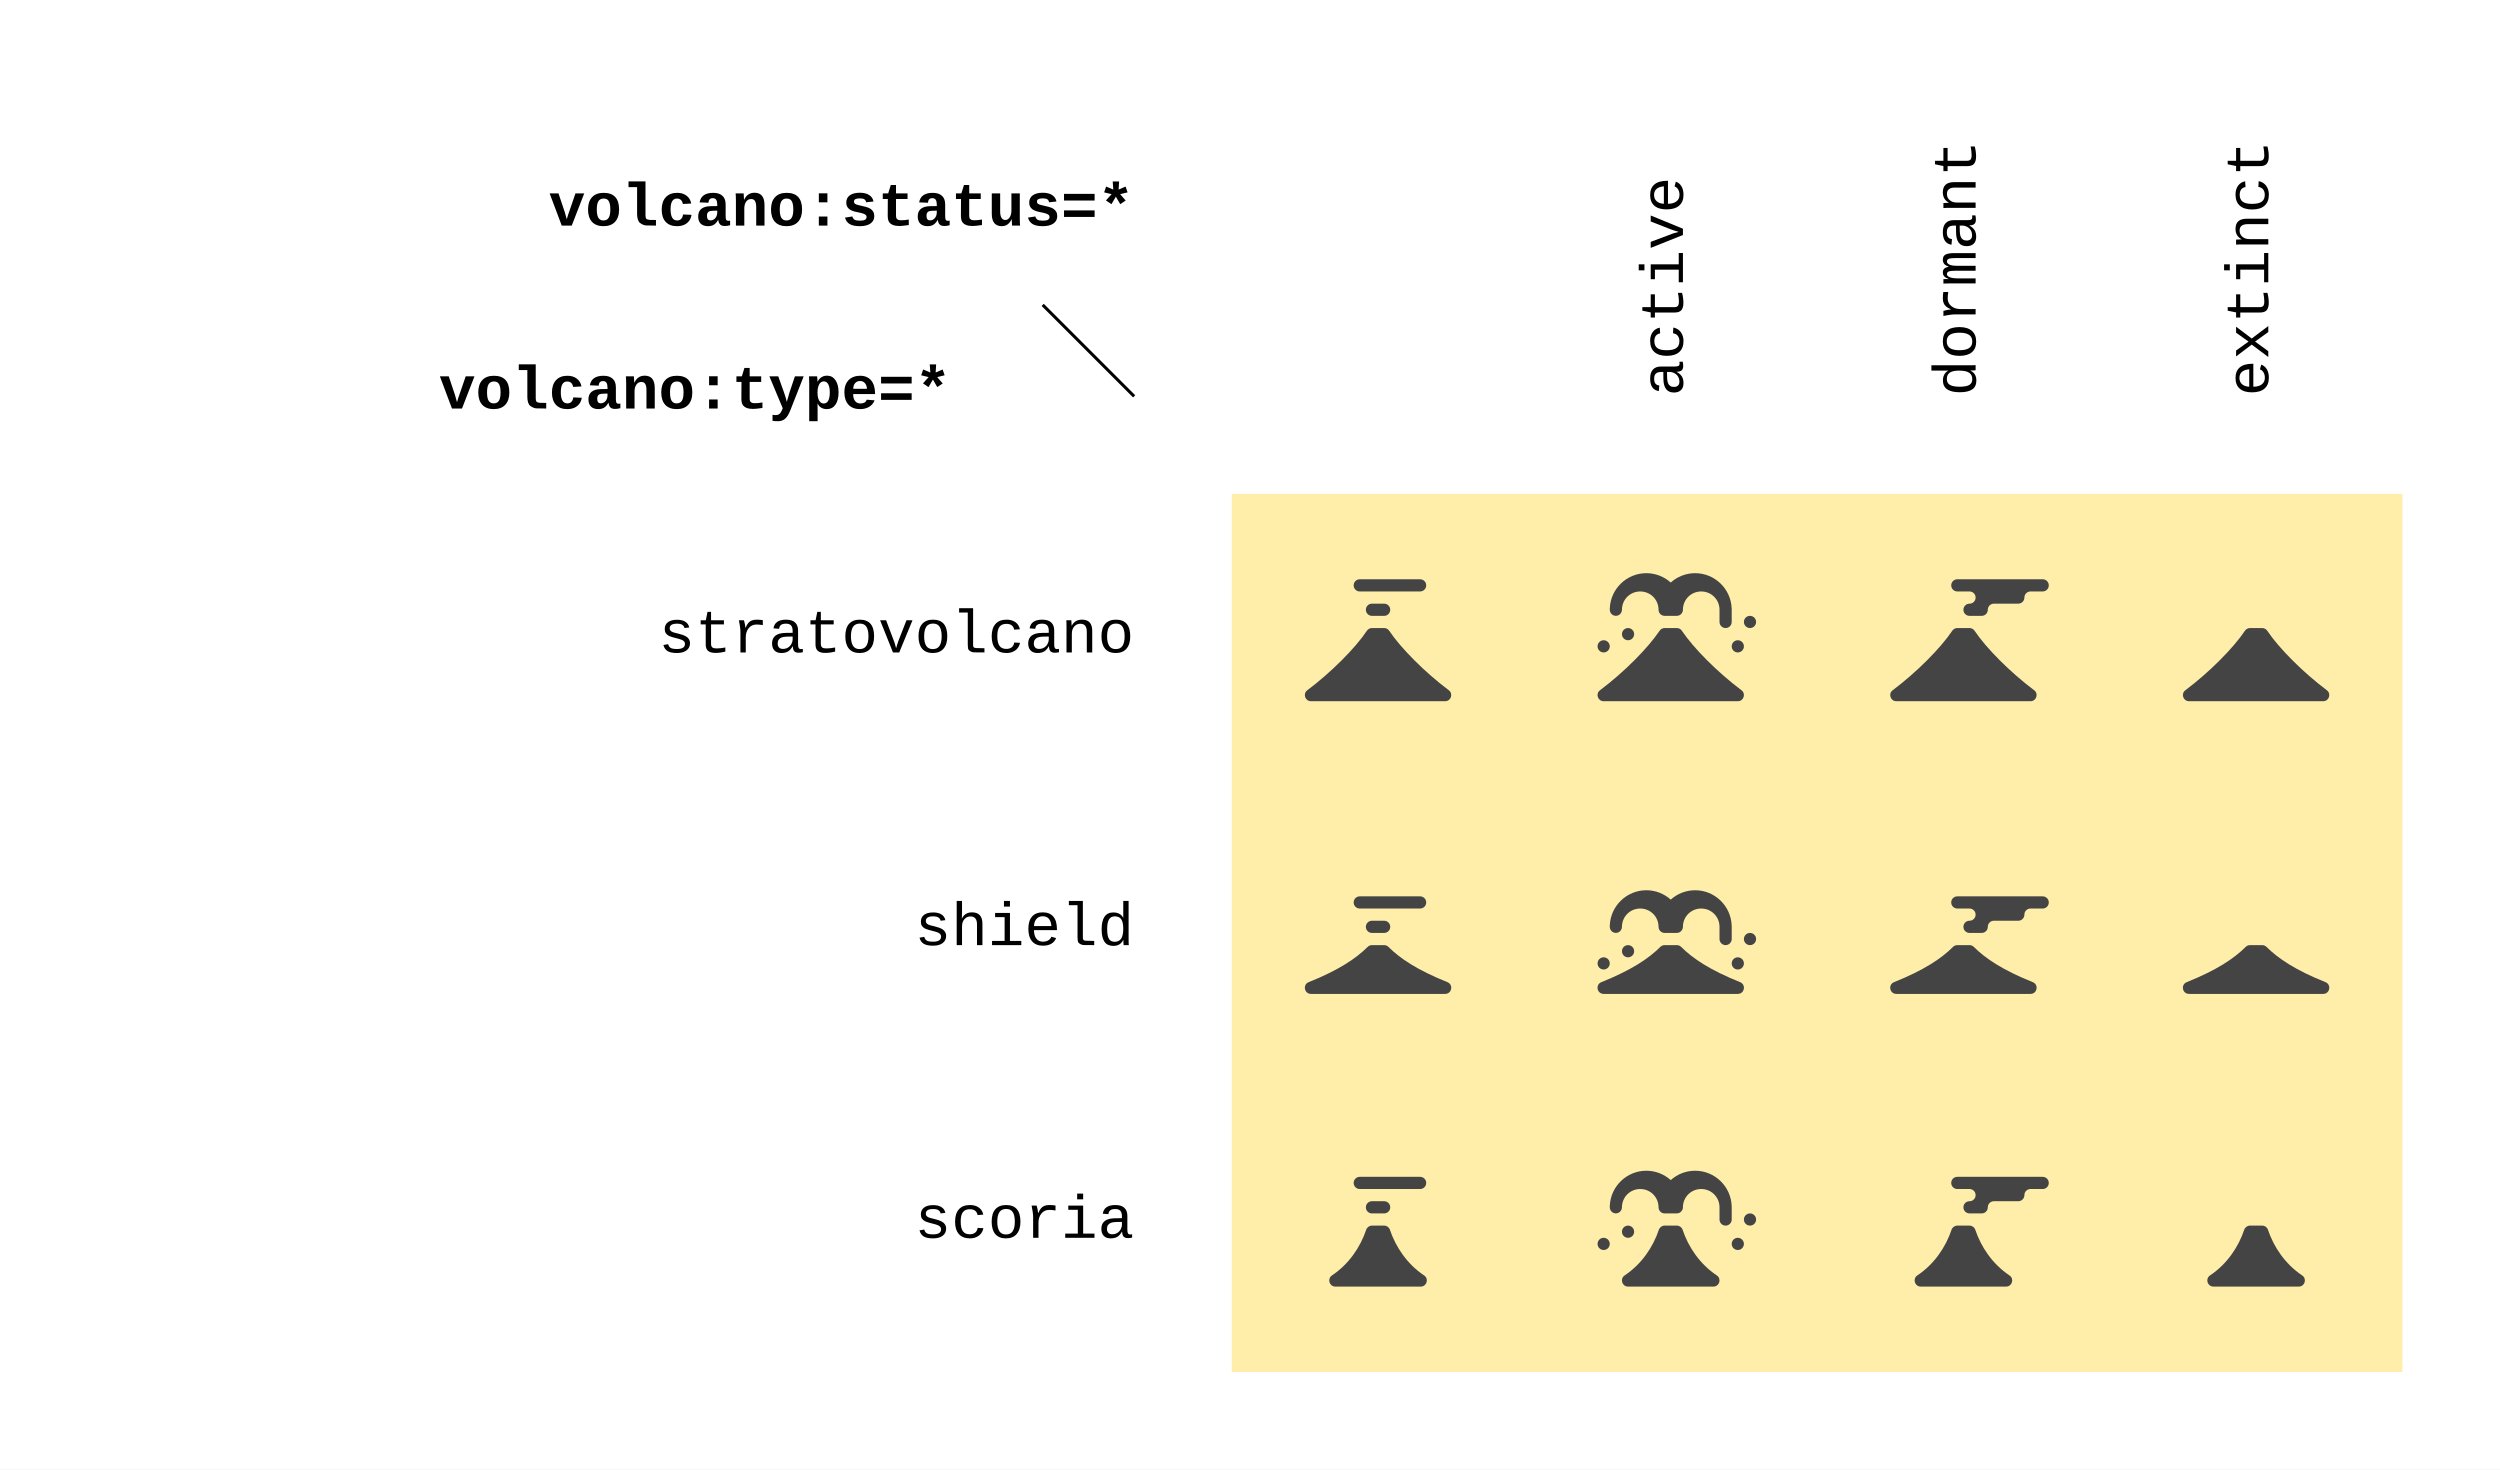
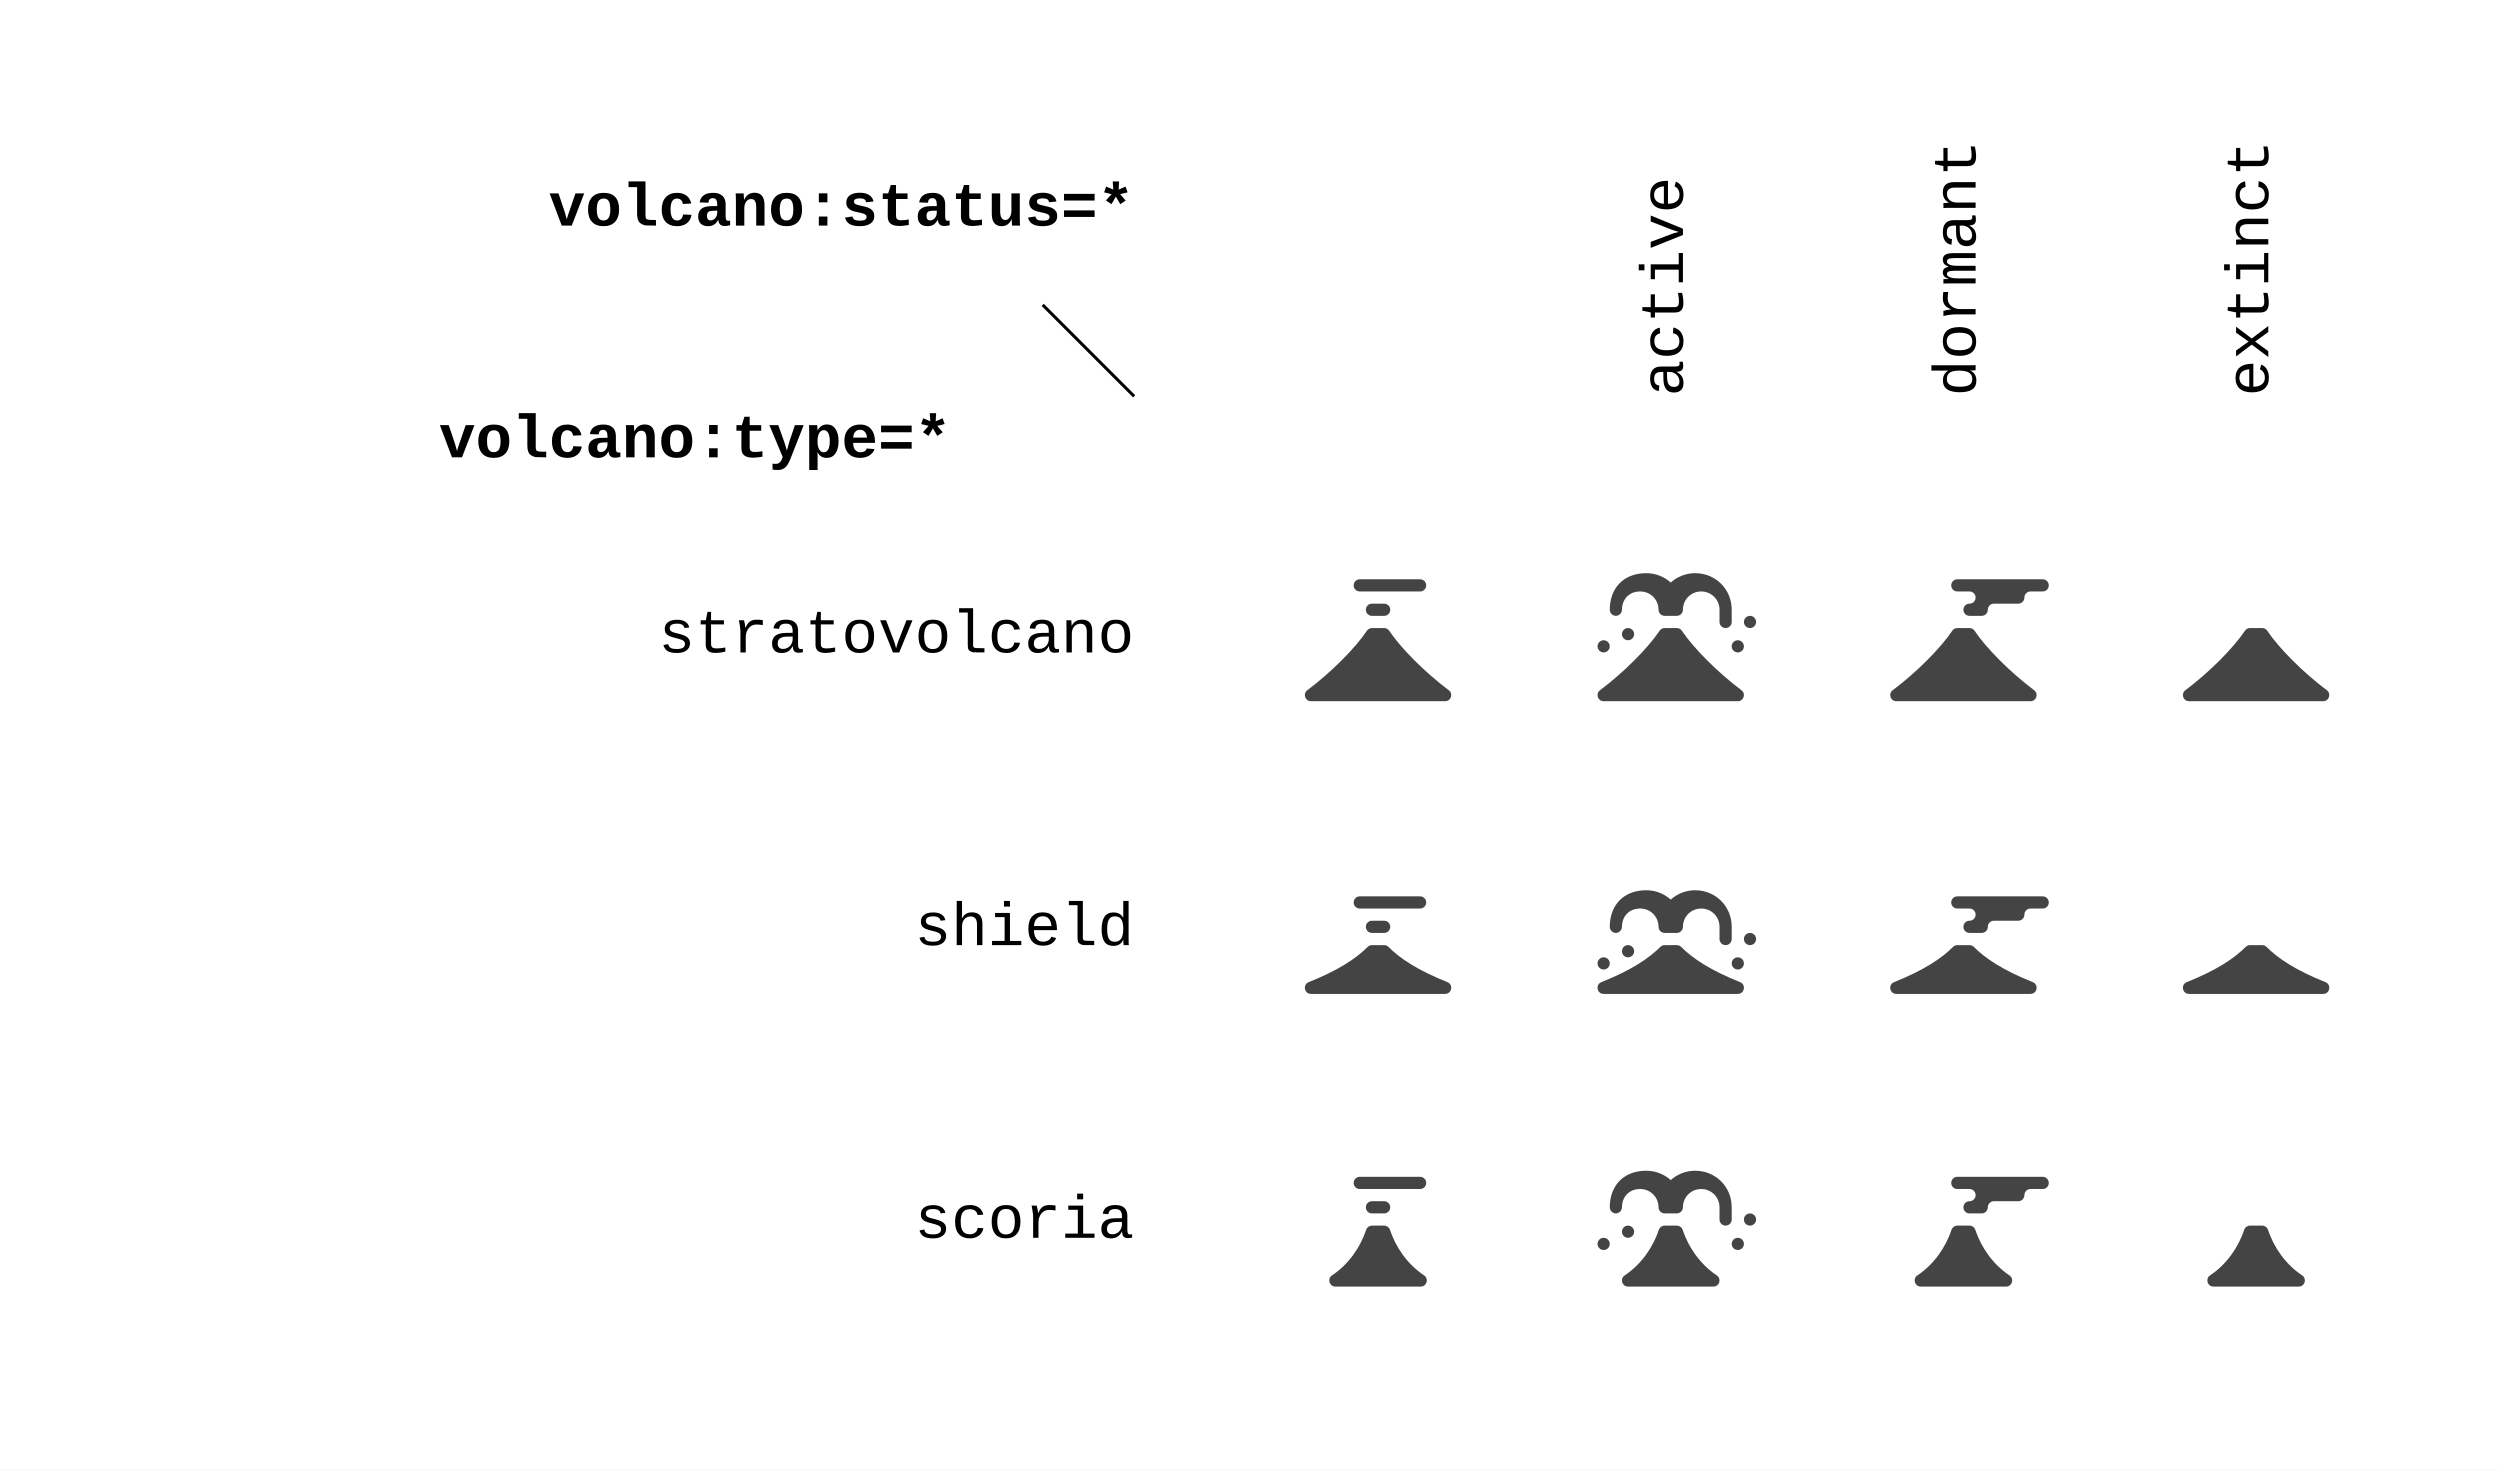
<svg xmlns="http://www.w3.org/2000/svg" baseProfile="full" height="241.0" version="1.1" width="410.0">
  <rect fill="white" height="241.0" width="410.0" x="0" y="0" />
  <defs />
-   <text font-family="JetBrains Mono,Fira Code,Fira Mono,ui-monospace,SFMono-regular,SF Mono,Menlo,Consolas,Liberation Mono,monospace" font-size="10.0" font-weight="bold" text-anchor="end" x="156.0" y="67.0">volcano:type=*</text>
+   <text font-family="JetBrains Mono,Fira Code,Fira Mono,ui-monospace,SFMono-regular,SF Mono,Menlo,Consolas,Liberation Mono,monospace" font-size="10.0" font-weight="bold" text-anchor="end" x="156.0" y="75.0">volcano:type=*</text>
  <text font-family="JetBrains Mono,Fira Code,Fira Mono,ui-monospace,SFMono-regular,SF Mono,Menlo,Consolas,Liberation Mono,monospace" font-size="10.0" font-weight="normal" text-anchor="end" x="186.0" y="107.0">stratovolcano</text>
  <text font-family="JetBrains Mono,Fira Code,Fira Mono,ui-monospace,SFMono-regular,SF Mono,Menlo,Consolas,Liberation Mono,monospace" font-size="10.0" font-weight="normal" text-anchor="end" x="186.0" y="155.0">shield</text>
  <text font-family="JetBrains Mono,Fira Code,Fira Mono,ui-monospace,SFMono-regular,SF Mono,Menlo,Consolas,Liberation Mono,monospace" font-size="10.0" font-weight="normal" text-anchor="end" x="186.0" y="203.0">scoria</text>
  <text font-family="JetBrains Mono,Fira Code,Fira Mono,ui-monospace,SFMono-regular,SF Mono,Menlo,Consolas,Liberation Mono,monospace" font-size="10.0" font-weight="bold" text-anchor="end" x="186.0" y="37.0">volcano:status=*</text>
  <text font-family="JetBrains Mono,Fira Code,Fira Mono,ui-monospace,SFMono-regular,SF Mono,Menlo,Consolas,Liberation Mono,monospace" font-size="10.0" font-weight="normal" text-anchor="start" transform="rotate(270,228.0,65.0)" x="228.0" y="65.0" />
  <text font-family="JetBrains Mono,Fira Code,Fira Mono,ui-monospace,SFMono-regular,SF Mono,Menlo,Consolas,Liberation Mono,monospace" font-size="10.0" font-weight="normal" text-anchor="start" transform="rotate(270,276.0,65.0)" x="276.0" y="65.0">active</text>
  <text font-family="JetBrains Mono,Fira Code,Fira Mono,ui-monospace,SFMono-regular,SF Mono,Menlo,Consolas,Liberation Mono,monospace" font-size="10.0" font-weight="normal" text-anchor="start" transform="rotate(270,324.0,65.0)" x="324.0" y="65.0">dormant</text>
  <text font-family="JetBrains Mono,Fira Code,Fira Mono,ui-monospace,SFMono-regular,SF Mono,Menlo,Consolas,Liberation Mono,monospace" font-size="10.0" font-weight="normal" text-anchor="start" transform="rotate(270,372.0,65.0)" x="372.0" y="65.0">extinct</text>
  <line stroke="black" stroke-width="0.5" x1="186.0" x2="171.0" y1="65.0" y2="50.0" />
-   <rect fill="#FEA" height="144.0" width="192.0" x="202.0" y="81.0" />
  <g opacity="1.0">
-     <path d="m 231.5,23 c -0.167,1.2e-5 -0.323,0.084 -0.416,0.223 -0.943,1.415 -2.927,3.409 -4.885,4.877 C 225.814,28.388 226.019,29.001 226.5,29 h 11 c 0.481,0.001 0.686,-0.612 0.301,-0.9 -1.957,-1.468 -3.942,-3.462 -4.885,-4.877 C 232.823,23.084 232.667,23 232.5,23 Z" fill="#444" transform="translate(226.0,105.0) scale(2.0,2.0) translate(-232.0,-24.0)" />
-     <path d="m 294.5,22 c -0.277,0 -0.5,0.223 -0.5,0.5 0,0.277 0.223,0.5 0.5,0.5 h 4.949 c 0.277,0 0.5,-0.223 0.5,-0.5 0,-0.277 -0.223,-0.5 -0.5,-0.5 z m 1,2 c -0.277,0 -0.5,0.223 -0.5,0.5 0,0.277 0.223,0.5 0.5,0.5 h 1 c 0.277,0 0.5,-0.223 0.5,-0.5 0,-0.277 -0.223,-0.5 -0.5,-0.5 z" fill="#444" transform="translate(226.0,99.0) scale(2.0,2.0) translate(-296.0,-24.0)" />
+     <path d="M 225.0,103.0 C 224.666,103.0 224.353,103.167 224.168,103.445 C 222.282,106.275 218.313,110.263 214.398,113.199 C 213.628,113.776 214.037,115.002 215.0,115.0 L 237.0,115.0 C 237.963,115.002 238.372,113.776 237.602,113.199 C 233.687,110.263 229.718,106.275 227.832,103.445 C 227.647,103.167 227.334,103.0 227.0,103.0 L 225.0,103.0" fill="#444" />
+     <path d="M 223.0,95.0 C 222.446,95.0 222.0,95.446 222.0,96.0 C 222.0,96.554 222.446,97.0 223.0,97.0 L 232.898,97.0 C 233.452,97.0 233.898,96.554 233.898,96.0 C 233.898,95.446 233.452,95.0 232.898,95.0 L 223.0,95.0 M 225.0,99.0 C 224.446,99.0 224.0,99.446 224.0,100.0 C 224.0,100.554 224.446,101.0 225.0,101.0 L 227.0,101.0 C 227.554,101.0 228.0,100.554 228.0,100.0 C 228.0,99.446 227.554,99.0 227.0,99.0 L 225.0,99.0" fill="#444" />
  </g>
  <g opacity="1.0">
-     <path d="m 231.5,23 c -0.167,1.2e-5 -0.323,0.084 -0.416,0.223 -0.943,1.415 -2.927,3.409 -4.885,4.877 C 225.814,28.388 226.019,29.001 226.5,29 h 11 c 0.481,0.001 0.686,-0.612 0.301,-0.9 -1.957,-1.468 -3.942,-3.462 -4.885,-4.877 C 232.823,23.084 232.667,23 232.5,23 Z" fill="#444" transform="translate(274.0,105.0) scale(2.0,2.0) translate(-232.0,-24.0)" />
-     <path d="m 310,53.5 c -1.608,0 -2.928,1.279 -2.996,2.871 C 307.002,56.414 307,56.457 307,56.5 a 0.5,0.5 0 0 0 0.023,0.145 0.5,0.5 0 0 0 0.014,0.033 0.5,0.5 0 0 0 0.051,0.1 0.5,0.5 0 0 0 0.025,0.033 0.5,0.5 0 0 0 0.076,0.076 0.5,0.5 0 0 0 0.033,0.025 0.5,0.5 0 0 0 0.1,0.051 0.5,0.5 0 0 0 0.033,0.014 A 0.5,0.5 0 0 0 307.5,57 a 0.5,0.5 0 0 0 0.145,-0.023 0.5,0.5 0 0 0 0.033,-0.014 0.5,0.5 0 0 0 0.1,-0.051 0.5,0.5 0 0 0 0.033,-0.025 0.5,0.5 0 0 0 0.076,-0.076 0.5,0.5 0 0 0 0.025,-0.033 0.5,0.5 0 0 0 0.051,-0.1 0.5,0.5 0 0 0 0.014,-0.033 A 0.5,0.5 0 0 0 308,56.5 c 0,-0.026 9.7e-4,-0.052 0.002,-0.078 C 308.042,55.624 308.692,55 309.5,55 c 0.834,0 1.5,0.666 1.5,1.5 a 0.5,0.5 0 0 0 0.016,0.121 0.5,0.5 0 0 0 0.004,0.016 0.5,0.5 0 0 0 0.074,0.152 0.5,0.5 0 0 0 0.006,0.008 0.5,0.5 0 0 0 0.041,0.049 0.5,0.5 0 0 0 0.014,0.014 0.5,0.5 0 0 0 0.049,0.041 0.5,0.5 0 0 0 0.008,0.006 0.5,0.5 0 0 0 0.152,0.074 0.5,0.5 0 0 0 0.016,0.004 A 0.5,0.5 0 0 0 311.5,57 h 1 a 0.5,0.5 0 0 0 0.137,-0.02 0.5,0.5 0 0 0 0.008,-0.004 A 0.5,0.5 0 0 0 313,56.5 c 0,-0.834 0.666,-1.5 1.5,-1.5 0.834,0 1.5,0.666 1.5,1.5 v 1 a 0.5,0.5 0 0 0 0.5,0.5 0.5,0.5 0 0 0 0.5,-0.5 v -1 a 0.5,0.5 0 0 0 -0.002,-0.031 c -4.1e-4,-0.032 -3.1e-4,-0.066 -0.002,-0.098 C 316.928,54.779 315.608,53.5 314,53.5 c -0.766,0 -1.468,0.291 -2,0.768 C 311.468,53.791 310.766,53.5 310,53.5 Z m 8.5,3.5 a 0.5,0.5 0 0 0 -0.5,0.5 0.5,0.5 0 0 0 0.5,0.5 0.5,0.5 0 0 0 0.5,-0.5 0.5,0.5 0 0 0 -0.5,-0.5 z m -10,1 a 0.5,0.5 0 0 0 -0.5,0.5 0.5,0.5 0 0 0 0.5,0.5 0.5,0.5 0 0 0 0.5,-0.5 0.5,0.5 0 0 0 -0.5,-0.5 z m -2,1 a 0.5,0.5 0 0 0 -0.5,0.5 0.5,0.5 0 0 0 0.5,0.5 0.5,0.5 0 0 0 0.5,-0.5 0.5,0.5 0 0 0 -0.5,-0.5 z m 11,0 a 0.5,0.5 0 0 0 -0.5,0.5 0.5,0.5 0 0 0 0.5,0.5 0.5,0.5 0 0 0 0.5,-0.5 0.5,0.5 0 0 0 -0.5,-0.5 z" fill="#444" transform="translate(274.0,99.0) scale(2.0,2.0) translate(-312.0,-56.0)" />
+     <path d="M 273.0,103.0 C 272.666,103.0 272.353,103.167 272.168,103.445 C 270.282,106.275 266.313,110.263 262.398,113.199 C 261.628,113.776 262.037,115.002 263.0,115.0 L 285.0,115.0 C 285.963,115.002 286.372,113.776 285.602,113.199 C 281.687,110.263 277.718,106.275 275.832,103.445 C 275.647,103.167 275.334,103.0 275.0,103.0 L 273.0,103.0" fill="#444" />
+     <path d="M 270.0,94.0 C 266.098,94.0 264.0,96.627 264,100.0 C 264.008,100.543 264.457,100.992 265,101.0 C 265.542,100.992 265.993,100.543 266,100.0 C 266.0,98.412 267.042,97.0 269.0,97.0 C 270.669,97.0 272.0,98.331 272.0,100.0 C 272.004,100.552 272.453,100.997 273.0,101.0 L 275.0,101.0 C 275.484,100.998 275.998,100.606 276.0,100.0 C 276.0,98.331 277.331,97.0 279.0,97.0 C 280.669,97.0 282.0,98.331 282.0,100.0 L 282.0,102.0 C 282.0,102.552 282.448,103.0 283.0,103.0 C 283.552,103.0 284.0,102.552 284.0,102.0 L 284.0,100.0 C 284.0,96.634 281.364,94.0 278.0,94.0 C 276.467,94.0 275.063,94.582 274.0,95.535 C 272.937,94.582 271.533,94.0 270.0,94.0 M 287.0,101.0 C 286.448,101.0 286.0,101.448 286.0,102.0 C 286.0,102.552 286.448,103.0 287.0,103.0 C 287.552,103.0 288.0,102.552 288.0,102.0 C 288.0,101.448 287.552,101.0 287.0,101.0 M 267.0,103.0 C 266.448,103.0 266.0,103.448 266.0,104.0 C 266.0,104.552 266.448,105.0 267.0,105.0 C 267.552,105.0 268.0,104.552 268.0,104.0 C 268.0,103.448 267.552,103.0 267.0,103.0 M 263.0,105.0 C 262.448,105.0 262.0,105.448 262.0,106.0 C 262.0,106.552 262.448,107.0 263.0,107.0 C 263.552,107.0 264.0,106.552 264.0,106.0 C 264.0,105.448 263.552,105.0 263.0,105.0 M 285.0,105.0 C 284.448,105.0 284.0,105.448 284.0,106.0 C 284.0,106.552 284.448,107.0 285.0,107.0 C 285.552,107.0 286.0,106.552 286.0,106.0 C 286.0,105.448 285.552,105.0 285.0,105.0" fill="#444" />
  </g>
  <g opacity="1.0">
-     <path d="m 231.5,23 c -0.167,1.2e-5 -0.323,0.084 -0.416,0.223 -0.943,1.415 -2.927,3.409 -4.885,4.877 C 225.814,28.388 226.019,29.001 226.5,29 h 11 c 0.481,0.001 0.686,-0.612 0.301,-0.9 -1.957,-1.468 -3.942,-3.462 -4.885,-4.877 C 232.823,23.084 232.667,23 232.5,23 Z" fill="#444" transform="translate(322.0,105.0) scale(2.0,2.0) translate(-232.0,-24.0)" />
-     <path d="m 278.5,22 c -0.277,0 -0.5,0.223 -0.5,0.5 0,0.277 0.223,0.5 0.5,0.5 h 1 c 0.277,0 0.5,0.223 0.5,0.5 0,0.277 -0.223,0.5 -0.5,0.5 -0.277,0 -0.5,0.223 -0.5,0.5 0,0.277 0.223,0.5 0.5,0.5 h 1 c 0.277,0 0.5,-0.223 0.5,-0.5 0,-0.277 0.223,-0.5 0.5,-0.5 h 2 c 0.277,0 0.5,-0.223 0.5,-0.5 0,-0.277 0.223,-0.5 0.5,-0.5 h 1 c 0.277,0 0.5,-0.223 0.5,-0.5 0,-0.277 -0.223,-0.5 -0.5,-0.5 z" fill="#444" transform="translate(324.0,99.0) scale(2.0,2.0) translate(-280.0,-24.0)" />
+     <path d="M 321.0,103.0 C 320.666,103.0 320.353,103.167 320.168,103.445 C 318.282,106.275 314.313,110.263 310.398,113.199 C 309.628,113.776 310.037,115.002 311.0,115.0 L 333.0,115.0 C 333.963,115.002 334.372,113.776 333.602,113.199 C 329.687,110.263 325.718,106.275 323.832,103.445 C 323.647,103.167 323.334,103.0 323.0,103.0 L 321.0,103.0" fill="#444" />
+     <path d="M 321.0,95.0 C 320.446,95.0 320.0,95.446 320.0,96.0 C 320.0,96.554 320.446,97.0 321.0,97.0 L 323.0,97.0 C 323.554,97.0 324.0,97.446 324.0,98.0 C 324.0,98.554 323.554,99.0 323.0,99.0 C 322.446,99.0 322.0,99.446 322.0,100.0 C 322.0,100.554 322.446,101.0 323.0,101.0 L 325.0,101.0 C 325.554,101.0 326.0,100.554 326.0,100.0 C 326.0,99.446 326.446,99.0 327.0,99.0 L 331.0,99.0 C 331.554,99.0 332.0,98.554 332.0,98.0 C 332.0,97.446 332.446,97.0 333.0,97.0 L 335.0,97.0 C 335.554,97.0 336.0,96.554 336.0,96.0 C 336.0,95.446 335.554,95.0 335.0,95.0 L 321.0,95.0" fill="#444" />
+   </g>
+   <path d="M 369.0,103.0 C 368.666,103.0 368.353,103.167 368.168,103.445 C 366.282,106.275 362.313,110.263 358.398,113.199 C 357.628,113.776 358.037,115.002 359.0,115.0 L 381.0,115.0 C 381.963,115.002 382.372,113.776 381.602,113.199 C 377.687,110.263 373.718,106.275 371.832,103.445 C 371.647,103.167 371.334,103.0 371.0,103.0 L 369.0,103.0" fill="#444" />
+   <g opacity="1.0">
+     <path d="M 225.0,155.0 C 224.735,155.0 224.48,155.105 224.293,155.293 C 222.411,157.175 219.544,159.104 214.629,161.07 C 213.603,161.477 213.896,163.002 215.0,163.0 L 237.0,163.0 C 238.104,163.002 238.397,161.477 237.371,161.07 C 232.456,159.104 229.589,157.175 227.707,155.293 C 227.52,155.105 227.265,155.0 227.0,155.0 L 225.0,155.0" fill="#444" />
+     <path d="M 223.0,147.0 C 222.446,147.0 222.0,147.446 222.0,148.0 C 222.0,148.554 222.446,149.0 223.0,149.0 L 232.898,149.0 C 233.452,149.0 233.898,148.554 233.898,148.0 C 233.898,147.446 233.452,147.0 232.898,147.0 L 223.0,147.0 M 225.0,151.0 C 224.446,151.0 224.0,151.446 224.0,152.0 C 224.0,152.554 224.446,153.0 225.0,153.0 L 227.0,153.0 C 227.554,153.0 228.0,152.554 228.0,152.0 C 228.0,151.446 227.554,151.0 227.0,151.0 L 225.0,151.0" fill="#444" />
  </g>
  <g opacity="1.0">
-     <path d="m 231.5,23 c -0.167,1.2e-5 -0.323,0.084 -0.416,0.223 -0.943,1.415 -2.927,3.409 -4.885,4.877 C 225.814,28.388 226.019,29.001 226.5,29 h 11 c 0.481,0.001 0.686,-0.612 0.301,-0.9 -1.957,-1.468 -3.942,-3.462 -4.885,-4.877 C 232.823,23.084 232.667,23 232.5,23 Z" fill="#444" transform="translate(370.0,105.0) scale(2.0,2.0) translate(-232.0,-24.0)" />
+     <path d="M 273.0,155.0 C 272.735,155.0 272.48,155.105 272.293,155.293 C 270.411,157.175 267.544,159.104 262.629,161.07 C 261.603,161.477 261.896,163.002 263.0,163.0 L 285.0,163.0 C 286.104,163.002 286.397,161.477 285.371,161.07 C 280.456,159.104 277.589,157.175 275.707,155.293 C 275.52,155.105 275.265,155.0 275.0,155.0 L 273.0,155.0" fill="#444" />
+     <path d="M 270.0,146.0 C 266.098,146.0 264.0,148.627 264,152.0 C 264.008,152.543 264.457,152.992 265,153.0 C 265.542,152.992 265.993,152.543 266,152.0 C 266.0,150.412 267.042,149.0 269.0,149.0 C 270.669,149.0 272.0,150.331 272.0,152.0 C 272.004,152.552 272.453,152.997 273.0,153.0 L 275.0,153.0 C 275.484,152.998 275.998,152.606 276.0,152.0 C 276.0,150.331 277.331,149.0 279.0,149.0 C 280.669,149.0 282.0,150.331 282.0,152.0 L 282.0,154.0 C 282.0,154.552 282.448,155.0 283.0,155.0 C 283.552,155.0 284.0,154.552 284.0,154.0 L 284.0,152.0 C 284.0,148.634 281.364,146.0 278.0,146.0 C 276.467,146.0 275.063,146.582 274.0,147.535 C 272.937,146.582 271.533,146.0 270.0,146.0 M 287.0,153.0 C 286.448,153.0 286.0,153.448 286.0,154.0 C 286.0,154.552 286.448,155.0 287.0,155.0 C 287.552,155.0 288.0,154.552 288.0,154.0 C 288.0,153.448 287.552,153.0 287.0,153.0 M 267.0,155.0 C 266.448,155.0 266.0,155.448 266.0,156.0 C 266.0,156.552 266.448,157.0 267.0,157.0 C 267.552,157.0 268.0,156.552 268.0,156.0 C 268.0,155.448 267.552,155.0 267.0,155.0 M 263.0,157.0 C 262.448,157.0 262.0,157.448 262.0,158.0 C 262.0,158.552 262.448,159.0 263.0,159.0 C 263.552,159.0 264.0,158.552 264.0,158.0 C 264.0,157.448 263.552,157.0 263.0,157.0 M 285.0,157.0 C 284.448,157.0 284.0,157.448 284.0,158.0 C 284.0,158.552 284.448,159.0 285.0,159.0 C 285.552,159.0 286.0,158.552 286.0,158.0 C 286.0,157.448 285.552,157.0 285.0,157.0" fill="#444" />
  </g>
  <g opacity="1.0">
-     <path d="m 247.5,25 c -0.133,2.4e-5 -0.26,0.053 -0.354,0.146 -0.941,0.941 -2.375,1.906 -4.832,2.889 C 241.801,28.239 241.948,29.001 242.5,29 h 11 c 0.552,0.001 0.699,-0.761 0.186,-0.965 -2.457,-0.983 -3.891,-1.948 -4.832,-2.889 C 248.76,25.053 248.633,25 248.5,25 Z" fill="#444" transform="translate(226.0,153.0) scale(2.0,2.0) translate(-248.0,-24.0)" />
-     <path d="m 294.5,22 c -0.277,0 -0.5,0.223 -0.5,0.5 0,0.277 0.223,0.5 0.5,0.5 h 4.949 c 0.277,0 0.5,-0.223 0.5,-0.5 0,-0.277 -0.223,-0.5 -0.5,-0.5 z m 1,2 c -0.277,0 -0.5,0.223 -0.5,0.5 0,0.277 0.223,0.5 0.5,0.5 h 1 c 0.277,0 0.5,-0.223 0.5,-0.5 0,-0.277 -0.223,-0.5 -0.5,-0.5 z" fill="#444" transform="translate(226.0,151.0) scale(2.0,2.0) translate(-296.0,-24.0)" />
+     <path d="M 321.0,155.0 C 320.735,155.0 320.48,155.105 320.293,155.293 C 318.411,157.175 315.544,159.104 310.629,161.07 C 309.603,161.477 309.896,163.002 311.0,163.0 L 333.0,163.0 C 334.104,163.002 334.397,161.477 333.371,161.07 C 328.456,159.104 325.589,157.175 323.707,155.293 C 323.52,155.105 323.265,155.0 323.0,155.0 L 321.0,155.0" fill="#444" />
+     <path d="M 321.0,147.0 C 320.446,147.0 320.0,147.446 320.0,148.0 C 320.0,148.554 320.446,149.0 321.0,149.0 L 323.0,149.0 C 323.554,149.0 324.0,149.446 324.0,150.0 C 324.0,150.554 323.554,151.0 323.0,151.0 C 322.446,151.0 322.0,151.446 322.0,152.0 C 322.0,152.554 322.446,153.0 323.0,153.0 L 325.0,153.0 C 325.554,153.0 326.0,152.554 326.0,152.0 C 326.0,151.446 326.446,151.0 327.0,151.0 L 331.0,151.0 C 331.554,151.0 332.0,150.554 332.0,150.0 C 332.0,149.446 332.446,149.0 333.0,149.0 L 335.0,149.0 C 335.554,149.0 336.0,148.554 336.0,148.0 C 336.0,147.446 335.554,147.0 335.0,147.0 L 321.0,147.0" fill="#444" />
+   </g>
+   <path d="M 369.0,155.0 C 368.735,155.0 368.48,155.105 368.293,155.293 C 366.411,157.175 363.544,159.104 358.629,161.07 C 357.603,161.477 357.896,163.002 359.0,163.0 L 381.0,163.0 C 382.104,163.002 382.397,161.477 381.371,161.07 C 376.456,159.104 373.589,157.175 371.707,155.293 C 371.52,155.105 371.265,155.0 371.0,155.0 L 369.0,155.0" fill="#444" />
+   <g opacity="1.0">
+     <path d="M 225.0,201.0 C 224.569,201 224.187,201.275 224.051,201.684 C 223.114,204.494 221.232,207.31 218.445,209.168 C 217.623,209.717 218.011,211 219.0,211.0 L 233.0,211.0 C 233.989,211 234.377,209.717 233.555,209.168 C 230.768,207.31 228.886,204.494 227.949,201.684 C 227.813,201.275 227.431,201 227.0,201.0 L 225.0,201.0" fill="#444" />
+     <path d="M 223.0,193.0 C 222.446,193.0 222.0,193.446 222.0,194.0 C 222.0,194.554 222.446,195.0 223.0,195.0 L 232.898,195.0 C 233.452,195.0 233.898,194.554 233.898,194.0 C 233.898,193.446 233.452,193.0 232.898,193.0 L 223.0,193.0 M 225.0,197.0 C 224.446,197.0 224.0,197.446 224.0,198.0 C 224.0,198.554 224.446,199.0 225.0,199.0 L 227.0,199.0 C 227.554,199.0 228.0,198.554 228.0,198.0 C 228.0,197.446 227.554,197.0 227.0,197.0 L 225.0,197.0" fill="#444" />
  </g>
  <g opacity="1.0">
-     <path d="m 247.5,25 c -0.133,2.4e-5 -0.26,0.053 -0.354,0.146 -0.941,0.941 -2.375,1.906 -4.832,2.889 C 241.801,28.239 241.948,29.001 242.5,29 h 11 c 0.552,0.001 0.699,-0.761 0.186,-0.965 -2.457,-0.983 -3.891,-1.948 -4.832,-2.889 C 248.76,25.053 248.633,25 248.5,25 Z" fill="#444" transform="translate(274.0,153.0) scale(2.0,2.0) translate(-248.0,-24.0)" />
-     <path d="m 310,53.5 c -1.608,0 -2.928,1.279 -2.996,2.871 C 307.002,56.414 307,56.457 307,56.5 a 0.5,0.5 0 0 0 0.023,0.145 0.5,0.5 0 0 0 0.014,0.033 0.5,0.5 0 0 0 0.051,0.1 0.5,0.5 0 0 0 0.025,0.033 0.5,0.5 0 0 0 0.076,0.076 0.5,0.5 0 0 0 0.033,0.025 0.5,0.5 0 0 0 0.1,0.051 0.5,0.5 0 0 0 0.033,0.014 A 0.5,0.5 0 0 0 307.5,57 a 0.5,0.5 0 0 0 0.145,-0.023 0.5,0.5 0 0 0 0.033,-0.014 0.5,0.5 0 0 0 0.1,-0.051 0.5,0.5 0 0 0 0.033,-0.025 0.5,0.5 0 0 0 0.076,-0.076 0.5,0.5 0 0 0 0.025,-0.033 0.5,0.5 0 0 0 0.051,-0.1 0.5,0.5 0 0 0 0.014,-0.033 A 0.5,0.5 0 0 0 308,56.5 c 0,-0.026 9.7e-4,-0.052 0.002,-0.078 C 308.042,55.624 308.692,55 309.5,55 c 0.834,0 1.5,0.666 1.5,1.5 a 0.5,0.5 0 0 0 0.016,0.121 0.5,0.5 0 0 0 0.004,0.016 0.5,0.5 0 0 0 0.074,0.152 0.5,0.5 0 0 0 0.006,0.008 0.5,0.5 0 0 0 0.041,0.049 0.5,0.5 0 0 0 0.014,0.014 0.5,0.5 0 0 0 0.049,0.041 0.5,0.5 0 0 0 0.008,0.006 0.5,0.5 0 0 0 0.152,0.074 0.5,0.5 0 0 0 0.016,0.004 A 0.5,0.5 0 0 0 311.5,57 h 1 a 0.5,0.5 0 0 0 0.137,-0.02 0.5,0.5 0 0 0 0.008,-0.004 A 0.5,0.5 0 0 0 313,56.5 c 0,-0.834 0.666,-1.5 1.5,-1.5 0.834,0 1.5,0.666 1.5,1.5 v 1 a 0.5,0.5 0 0 0 0.5,0.5 0.5,0.5 0 0 0 0.5,-0.5 v -1 a 0.5,0.5 0 0 0 -0.002,-0.031 c -4.1e-4,-0.032 -3.1e-4,-0.066 -0.002,-0.098 C 316.928,54.779 315.608,53.5 314,53.5 c -0.766,0 -1.468,0.291 -2,0.768 C 311.468,53.791 310.766,53.5 310,53.5 Z m 8.5,3.5 a 0.5,0.5 0 0 0 -0.5,0.5 0.5,0.5 0 0 0 0.5,0.5 0.5,0.5 0 0 0 0.5,-0.5 0.5,0.5 0 0 0 -0.5,-0.5 z m -10,1 a 0.5,0.5 0 0 0 -0.5,0.5 0.5,0.5 0 0 0 0.5,0.5 0.5,0.5 0 0 0 0.5,-0.5 0.5,0.5 0 0 0 -0.5,-0.5 z m -2,1 a 0.5,0.5 0 0 0 -0.5,0.5 0.5,0.5 0 0 0 0.5,0.5 0.5,0.5 0 0 0 0.5,-0.5 0.5,0.5 0 0 0 -0.5,-0.5 z m 11,0 a 0.5,0.5 0 0 0 -0.5,0.5 0.5,0.5 0 0 0 0.5,0.5 0.5,0.5 0 0 0 0.5,-0.5 0.5,0.5 0 0 0 -0.5,-0.5 z" fill="#444" transform="translate(274.0,151.0) scale(2.0,2.0) translate(-312.0,-56.0)" />
+     <path d="M 273.0,201.0 C 272.569,201 272.187,201.275 272.051,201.684 C 271.114,204.494 269.232,207.31 266.445,209.168 C 265.623,209.717 266.011,211 267.0,211.0 L 281.0,211.0 C 281.989,211 282.377,209.717 281.555,209.168 C 278.768,207.31 276.886,204.494 275.949,201.684 C 275.813,201.275 275.431,201 275.0,201.0 L 273.0,201.0" fill="#444" />
+     <path d="M 270.0,192.0 C 266.098,192.0 264.0,194.627 264,198.0 C 264.008,198.543 264.457,198.992 265,199.0 C 265.542,198.992 265.993,198.543 266,198.0 C 266.0,196.412 267.042,195.0 269.0,195.0 C 270.669,195.0 272.0,196.331 272.0,198.0 C 272.004,198.552 272.453,198.997 273.0,199.0 L 275.0,199.0 C 275.484,198.998 275.998,198.606 276.0,198.0 C 276.0,196.331 277.331,195.0 279.0,195.0 C 280.669,195.0 282.0,196.331 282.0,198.0 L 282.0,200.0 C 282.0,200.552 282.448,201.0 283.0,201.0 C 283.552,201.0 284.0,200.552 284.0,200.0 L 284.0,198.0 C 284.0,194.634 281.364,192.0 278.0,192.0 C 276.467,192.0 275.063,192.582 274.0,193.535 C 272.937,192.582 271.533,192.0 270.0,192.0 M 287.0,199.0 C 286.448,199.0 286.0,199.448 286.0,200.0 C 286.0,200.552 286.448,201.0 287.0,201.0 C 287.552,201.0 288.0,200.552 288.0,200.0 C 288.0,199.448 287.552,199.0 287.0,199.0 M 267.0,201.0 C 266.448,201.0 266.0,201.448 266.0,202.0 C 266.0,202.552 266.448,203.0 267.0,203.0 C 267.552,203.0 268.0,202.552 268.0,202.0 C 268.0,201.448 267.552,201.0 267.0,201.0 M 263.0,203.0 C 262.448,203.0 262.0,203.448 262.0,204.0 C 262.0,204.552 262.448,205.0 263.0,205.0 C 263.552,205.0 264.0,204.552 264.0,204.0 C 264.0,203.448 263.552,203.0 263.0,203.0 M 285.0,203.0 C 284.448,203.0 284.0,203.448 284.0,204.0 C 284.0,204.552 284.448,205.0 285.0,205.0 C 285.552,205.0 286.0,204.552 286.0,204.0 C 286.0,203.448 285.552,203.0 285.0,203.0" fill="#444" />
  </g>
  <g opacity="1.0">
-     <path d="m 247.5,25 c -0.133,2.4e-5 -0.26,0.053 -0.354,0.146 -0.941,0.941 -2.375,1.906 -4.832,2.889 C 241.801,28.239 241.948,29.001 242.5,29 h 11 c 0.552,0.001 0.699,-0.761 0.186,-0.965 -2.457,-0.983 -3.891,-1.948 -4.832,-2.889 C 248.76,25.053 248.633,25 248.5,25 Z" fill="#444" transform="translate(322.0,153.0) scale(2.0,2.0) translate(-248.0,-24.0)" />
-     <path d="m 278.5,22 c -0.277,0 -0.5,0.223 -0.5,0.5 0,0.277 0.223,0.5 0.5,0.5 h 1 c 0.277,0 0.5,0.223 0.5,0.5 0,0.277 -0.223,0.5 -0.5,0.5 -0.277,0 -0.5,0.223 -0.5,0.5 0,0.277 0.223,0.5 0.5,0.5 h 1 c 0.277,0 0.5,-0.223 0.5,-0.5 0,-0.277 0.223,-0.5 0.5,-0.5 h 2 c 0.277,0 0.5,-0.223 0.5,-0.5 0,-0.277 0.223,-0.5 0.5,-0.5 h 1 c 0.277,0 0.5,-0.223 0.5,-0.5 0,-0.277 -0.223,-0.5 -0.5,-0.5 z" fill="#444" transform="translate(324.0,151.0) scale(2.0,2.0) translate(-280.0,-24.0)" />
+     <path d="M 321.0,201.0 C 320.569,201 320.187,201.275 320.051,201.684 C 319.114,204.494 317.232,207.31 314.445,209.168 C 313.623,209.717 314.011,211 315.0,211.0 L 329.0,211.0 C 329.989,211 330.377,209.717 329.555,209.168 C 326.768,207.31 324.886,204.494 323.949,201.684 C 323.813,201.275 323.431,201 323.0,201.0 L 321.0,201.0" fill="#444" />
+     <path d="M 321.0,193.0 C 320.446,193.0 320.0,193.446 320.0,194.0 C 320.0,194.554 320.446,195.0 321.0,195.0 L 323.0,195.0 C 323.554,195.0 324.0,195.446 324.0,196.0 C 324.0,196.554 323.554,197.0 323.0,197.0 C 322.446,197.0 322.0,197.446 322.0,198.0 C 322.0,198.554 322.446,199.0 323.0,199.0 L 325.0,199.0 C 325.554,199.0 326.0,198.554 326.0,198.0 C 326.0,197.446 326.446,197.0 327.0,197.0 L 331.0,197.0 C 331.554,197.0 332.0,196.554 332.0,196.0 C 332.0,195.446 332.446,195.0 333.0,195.0 L 335.0,195.0 C 335.554,195.0 336.0,194.554 336.0,194.0 C 336.0,193.446 335.554,193.0 335.0,193.0 L 321.0,193.0" fill="#444" />
  </g>
-   <g opacity="1.0">
-     <path d="m 247.5,25 c -0.133,2.4e-5 -0.26,0.053 -0.354,0.146 -0.941,0.941 -2.375,1.906 -4.832,2.889 C 241.801,28.239 241.948,29.001 242.5,29 h 11 c 0.552,0.001 0.699,-0.761 0.186,-0.965 -2.457,-0.983 -3.891,-1.948 -4.832,-2.889 C 248.76,25.053 248.633,25 248.5,25 Z" fill="#444" transform="translate(370.0,153.0) scale(2.0,2.0) translate(-248.0,-24.0)" />
-   </g>
-   <g opacity="1.0">
-     <path d="m 263.5,24 c -0.215,-1.13e-4 -0.406,0.138 -0.475,0.342 -0.468,1.405 -1.409,2.813 -2.803,3.742 C 259.811,28.358 260.005,29 260.5,29 h 7 c 0.495,-1.87e-4 0.689,-0.642 0.277,-0.916 -1.393,-0.929 -2.334,-2.337 -2.803,-3.742 C 264.906,24.138 264.715,24 264.5,24 Z" fill="#444" transform="translate(226.0,201.0) scale(2.0,2.0) translate(-264.0,-24.0)" />
-     <path d="m 294.5,22 c -0.277,0 -0.5,0.223 -0.5,0.5 0,0.277 0.223,0.5 0.5,0.5 h 4.949 c 0.277,0 0.5,-0.223 0.5,-0.5 0,-0.277 -0.223,-0.5 -0.5,-0.5 z m 1,2 c -0.277,0 -0.5,0.223 -0.5,0.5 0,0.277 0.223,0.5 0.5,0.5 h 1 c 0.277,0 0.5,-0.223 0.5,-0.5 0,-0.277 -0.223,-0.5 -0.5,-0.5 z" fill="#444" transform="translate(226.0,197.0) scale(2.0,2.0) translate(-296.0,-24.0)" />
-   </g>
-   <g opacity="1.0">
-     <path d="m 263.5,24 c -0.215,-1.13e-4 -0.406,0.138 -0.475,0.342 -0.468,1.405 -1.409,2.813 -2.803,3.742 C 259.811,28.358 260.005,29 260.5,29 h 7 c 0.495,-1.87e-4 0.689,-0.642 0.277,-0.916 -1.393,-0.929 -2.334,-2.337 -2.803,-3.742 C 264.906,24.138 264.715,24 264.5,24 Z" fill="#444" transform="translate(274.0,201.0) scale(2.0,2.0) translate(-264.0,-24.0)" />
-     <path d="m 310,53.5 c -1.608,0 -2.928,1.279 -2.996,2.871 C 307.002,56.414 307,56.457 307,56.5 a 0.5,0.5 0 0 0 0.023,0.145 0.5,0.5 0 0 0 0.014,0.033 0.5,0.5 0 0 0 0.051,0.1 0.5,0.5 0 0 0 0.025,0.033 0.5,0.5 0 0 0 0.076,0.076 0.5,0.5 0 0 0 0.033,0.025 0.5,0.5 0 0 0 0.1,0.051 0.5,0.5 0 0 0 0.033,0.014 A 0.5,0.5 0 0 0 307.5,57 a 0.5,0.5 0 0 0 0.145,-0.023 0.5,0.5 0 0 0 0.033,-0.014 0.5,0.5 0 0 0 0.1,-0.051 0.5,0.5 0 0 0 0.033,-0.025 0.5,0.5 0 0 0 0.076,-0.076 0.5,0.5 0 0 0 0.025,-0.033 0.5,0.5 0 0 0 0.051,-0.1 0.5,0.5 0 0 0 0.014,-0.033 A 0.5,0.5 0 0 0 308,56.5 c 0,-0.026 9.7e-4,-0.052 0.002,-0.078 C 308.042,55.624 308.692,55 309.5,55 c 0.834,0 1.5,0.666 1.5,1.5 a 0.5,0.5 0 0 0 0.016,0.121 0.5,0.5 0 0 0 0.004,0.016 0.5,0.5 0 0 0 0.074,0.152 0.5,0.5 0 0 0 0.006,0.008 0.5,0.5 0 0 0 0.041,0.049 0.5,0.5 0 0 0 0.014,0.014 0.5,0.5 0 0 0 0.049,0.041 0.5,0.5 0 0 0 0.008,0.006 0.5,0.5 0 0 0 0.152,0.074 0.5,0.5 0 0 0 0.016,0.004 A 0.5,0.5 0 0 0 311.5,57 h 1 a 0.5,0.5 0 0 0 0.137,-0.02 0.5,0.5 0 0 0 0.008,-0.004 A 0.5,0.5 0 0 0 313,56.5 c 0,-0.834 0.666,-1.5 1.5,-1.5 0.834,0 1.5,0.666 1.5,1.5 v 1 a 0.5,0.5 0 0 0 0.5,0.5 0.5,0.5 0 0 0 0.5,-0.5 v -1 a 0.5,0.5 0 0 0 -0.002,-0.031 c -4.1e-4,-0.032 -3.1e-4,-0.066 -0.002,-0.098 C 316.928,54.779 315.608,53.5 314,53.5 c -0.766,0 -1.468,0.291 -2,0.768 C 311.468,53.791 310.766,53.5 310,53.5 Z m 8.5,3.5 a 0.5,0.5 0 0 0 -0.5,0.5 0.5,0.5 0 0 0 0.5,0.5 0.5,0.5 0 0 0 0.5,-0.5 0.5,0.5 0 0 0 -0.5,-0.5 z m -10,1 a 0.5,0.5 0 0 0 -0.5,0.5 0.5,0.5 0 0 0 0.5,0.5 0.5,0.5 0 0 0 0.5,-0.5 0.5,0.5 0 0 0 -0.5,-0.5 z m -2,1 a 0.5,0.5 0 0 0 -0.5,0.5 0.5,0.5 0 0 0 0.5,0.5 0.5,0.5 0 0 0 0.5,-0.5 0.5,0.5 0 0 0 -0.5,-0.5 z m 11,0 a 0.5,0.5 0 0 0 -0.5,0.5 0.5,0.5 0 0 0 0.5,0.5 0.5,0.5 0 0 0 0.5,-0.5 0.5,0.5 0 0 0 -0.5,-0.5 z" fill="#444" transform="translate(274.0,197.0) scale(2.0,2.0) translate(-312.0,-56.0)" />
-   </g>
-   <g opacity="1.0">
-     <path d="m 263.5,24 c -0.215,-1.13e-4 -0.406,0.138 -0.475,0.342 -0.468,1.405 -1.409,2.813 -2.803,3.742 C 259.811,28.358 260.005,29 260.5,29 h 7 c 0.495,-1.87e-4 0.689,-0.642 0.277,-0.916 -1.393,-0.929 -2.334,-2.337 -2.803,-3.742 C 264.906,24.138 264.715,24 264.5,24 Z" fill="#444" transform="translate(322.0,201.0) scale(2.0,2.0) translate(-264.0,-24.0)" />
-     <path d="m 278.5,22 c -0.277,0 -0.5,0.223 -0.5,0.5 0,0.277 0.223,0.5 0.5,0.5 h 1 c 0.277,0 0.5,0.223 0.5,0.5 0,0.277 -0.223,0.5 -0.5,0.5 -0.277,0 -0.5,0.223 -0.5,0.5 0,0.277 0.223,0.5 0.5,0.5 h 1 c 0.277,0 0.5,-0.223 0.5,-0.5 0,-0.277 0.223,-0.5 0.5,-0.5 h 2 c 0.277,0 0.5,-0.223 0.5,-0.5 0,-0.277 0.223,-0.5 0.5,-0.5 h 1 c 0.277,0 0.5,-0.223 0.5,-0.5 0,-0.277 -0.223,-0.5 -0.5,-0.5 z" fill="#444" transform="translate(324.0,197.0) scale(2.0,2.0) translate(-280.0,-24.0)" />
-   </g>
-   <g opacity="1.0">
-     <path d="m 263.5,24 c -0.215,-1.13e-4 -0.406,0.138 -0.475,0.342 -0.468,1.405 -1.409,2.813 -2.803,3.742 C 259.811,28.358 260.005,29 260.5,29 h 7 c 0.495,-1.87e-4 0.689,-0.642 0.277,-0.916 -1.393,-0.929 -2.334,-2.337 -2.803,-3.742 C 264.906,24.138 264.715,24 264.5,24 Z" fill="#444" transform="translate(370.0,201.0) scale(2.0,2.0) translate(-264.0,-24.0)" />
-   </g>
+   <path d="M 369.0,201.0 C 368.569,201 368.187,201.275 368.051,201.684 C 367.114,204.494 365.232,207.31 362.445,209.168 C 361.623,209.717 362.011,211 363.0,211.0 L 377.0,211.0 C 377.989,211 378.377,209.717 377.555,209.168 C 374.768,207.31 372.886,204.494 371.949,201.684 C 371.813,201.275 371.431,201 371.0,201.0 L 369.0,201.0" fill="#444" />
</svg>
